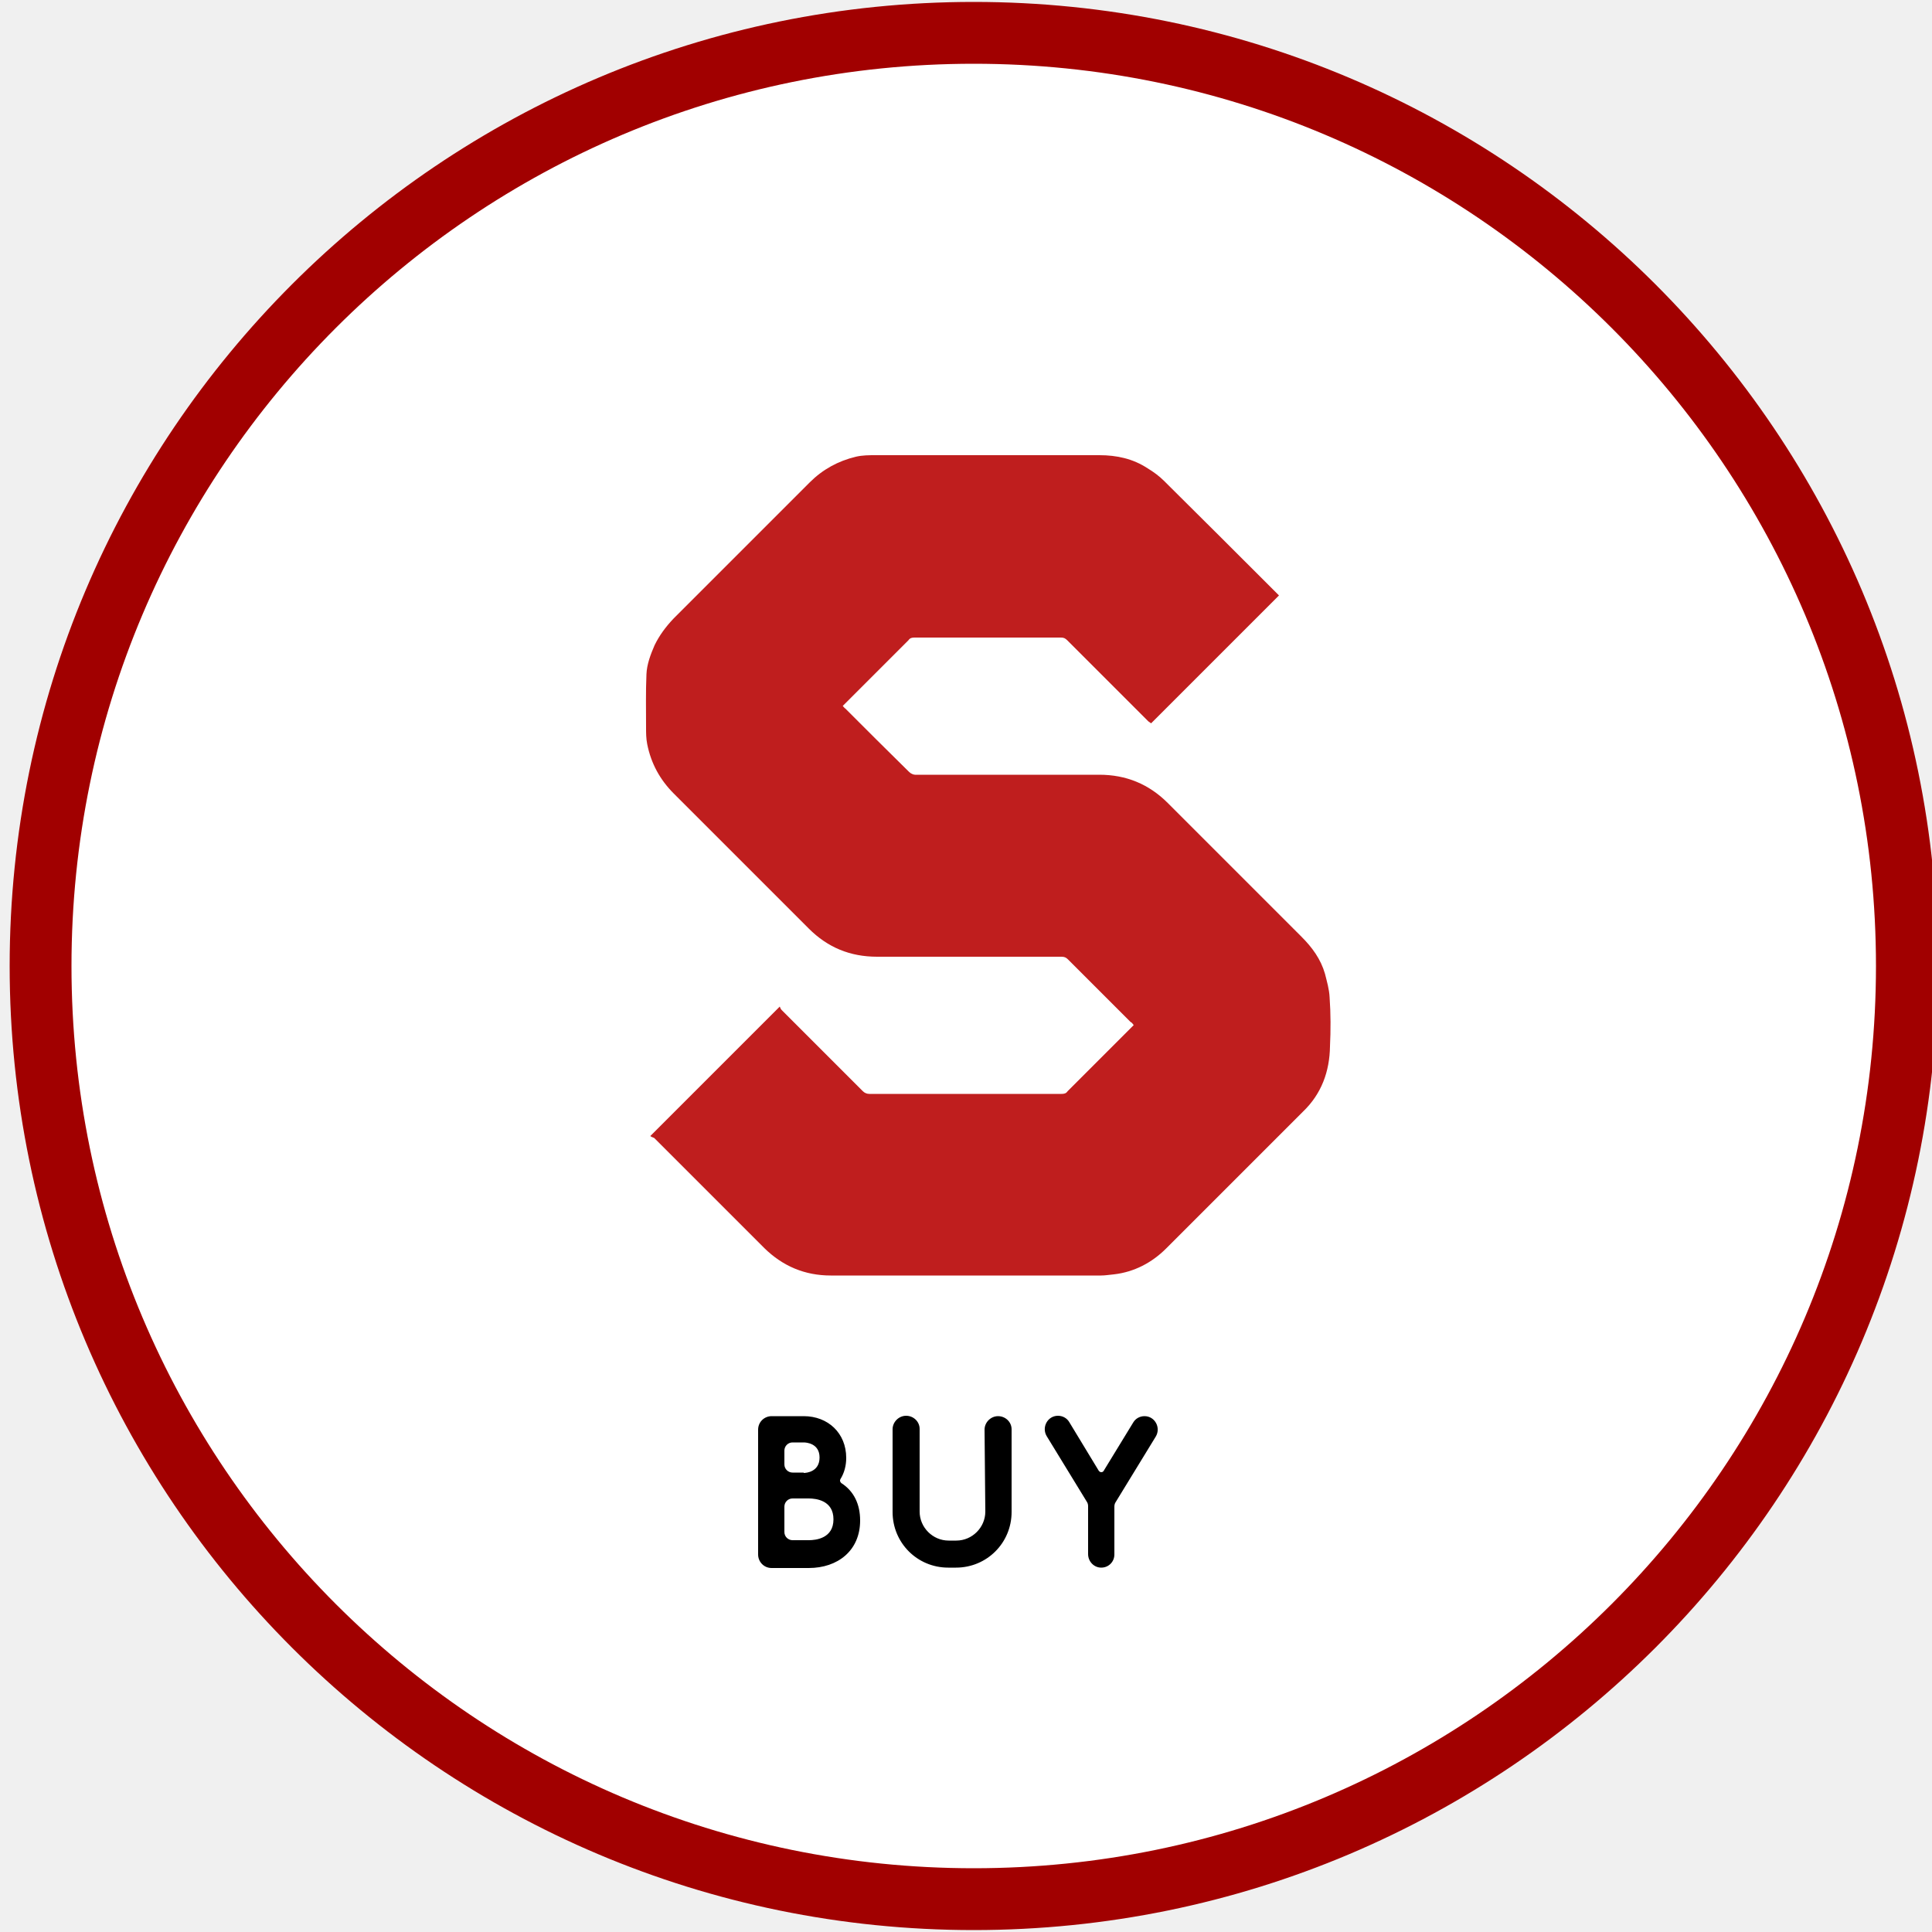
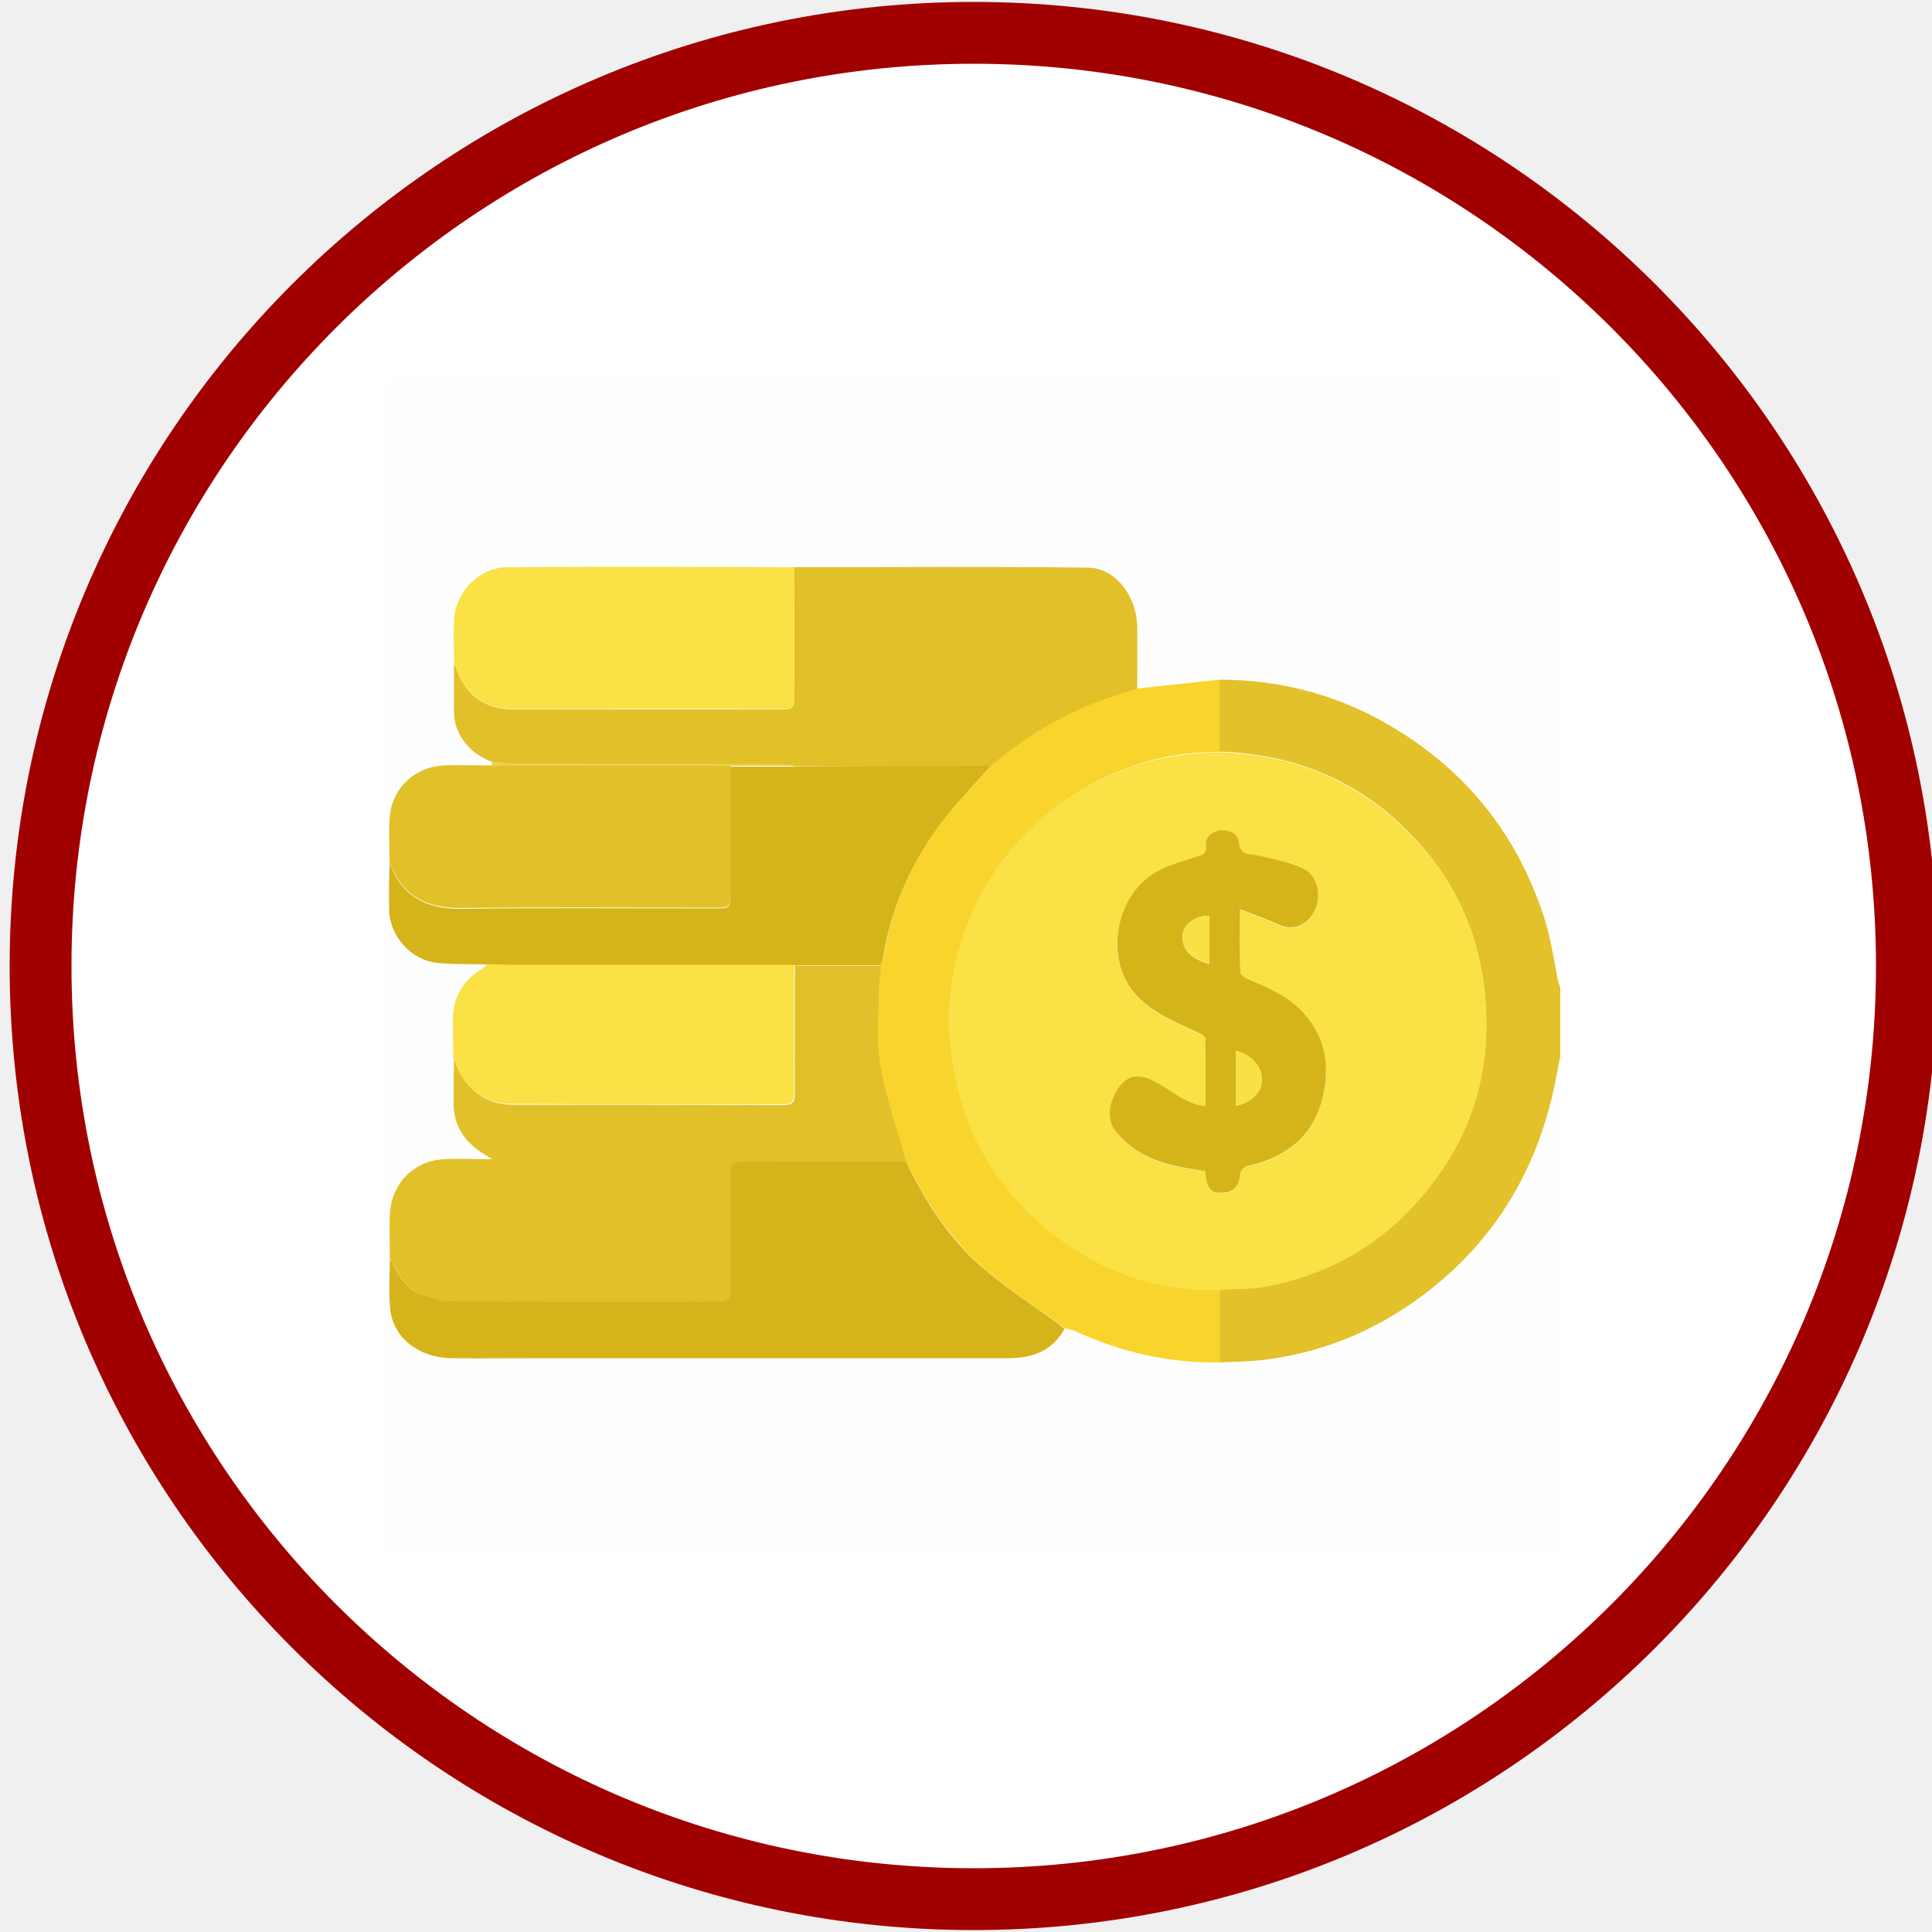
- <svg xmlns="http://www.w3.org/2000/svg" viewBox="0 0 500 500">
-   <circle fill="#FFF" stroke="#A10000" stroke-width="16" stroke-miterlimit="10" cx="252" cy="250" r="241.5" />
-   <path fill="#BF1E1E" d="M168.3 294l33.5-33.5c.1.3.3.7.5.9l21 21c.5.5 1.1.7 1.7.7h49.7c.7 0 1.2-.1 1.6-.7l16.4-16.4.7-.7c-.3-.4-.5-.7-.8-.8l-16.2-16.2c-.5-.5-.9-.7-1.7-.7H227c-7 0-12.8-2.4-17.7-7.3l-34.9-34.9c-3.6-3.6-5.9-7.8-6.9-12.8-.3-1.5-.3-2.9-.3-4.4 0-4.6-.1-9.1.1-13.7.1-2.6 1.1-5.2 2.1-7.5 1.2-2.5 2.9-4.8 4.9-6.9l35.3-35.3c3.3-3.3 7.3-5.5 11.9-6.6 1.7-.4 3.4-.4 5.2-.4h57.8c4.5 0 8.7.9 12.5 3.4 1.5.9 3 2 4.2 3.2 9.9 9.8 19.8 19.7 29.7 29.6l.1.1-33.1 33.1c-.1-.1-.4-.3-.7-.5l-21-21c-.5-.5-.9-.7-1.6-.7h-37.9c-.7 0-1.2.1-1.6.7l-17 17c.3.3.4.5.7.7 5.4 5.4 11 11 16.5 16.4.4.4 1.1.7 1.5.7h47.7c6.9 0 12.8 2.4 17.7 7.3l34.6 34.6c2.8 2.8 5 5.8 6.1 9.6.5 2 1.1 4 1.2 6.1.3 4.2.3 8.5.1 12.7-.1 6.5-2.2 12.3-7 16.9l-35.4 35.4c-3.7 3.7-8.3 6.1-13.5 6.7-1.2.1-2.2.3-3.4.3H215c-6.7 0-12.4-2.4-17.2-7.1l-28.5-28.5c-.5-.2-.8-.3-1-.5z" />
-   <path d="M222.6 393.5c0 7.8-5.8 12.3-13.3 12.3h-9.6c-2 0-3.5-1.6-3.5-3.5V370c0-2 1.6-3.5 3.5-3.5h8.3c6.3 0 11 4.4 11 10.8 0 2-.5 3.9-1.5 5.5-.2.3-.1.7.2 1 3.3 2.1 4.9 5.5 4.9 9.7zM208 381.2c.7 0 4.1-.3 4.1-4s-3.5-3.9-4.1-3.9h-2.9c-1.2 0-2.1 1-2.1 2.1v3.6c0 1.2 1 2.1 2.1 2.1h2.9zm-5 15.3c0 1.2 1 2.1 2.1 2.1h4.2c1.9 0 6.4-.5 6.4-5.4s-4.5-5.4-6.4-5.4h-4.2c-1.2 0-2.1 1-2.1 2.1v6.6zM254.8 370c0-1.9 1.6-3.5 3.5-3.5s3.5 1.5 3.5 3.4v21.4c0 8-6.4 14.4-14.4 14.4h-2c-8 0-14.4-6.4-14.4-14.4v-21.4c0-1.9 1.6-3.5 3.5-3.5s3.5 1.5 3.5 3.4v21.4c0 4.1 3.4 7.5 7.5 7.5h2c4.1 0 7.5-3.4 7.5-7.5l-.2-21.2zM284.4 380.7c.2.2.4.3.6.3.2 0 .5-.1.6-.3l7.7-12.6c.6-1 1.7-1.6 2.9-1.6 2.7 0 4.3 3 2.9 5.3l-10.4 17c-.2.3-.3.7-.3 1.1v12.4c0 1.9-1.5 3.4-3.4 3.4s-3.4-1.6-3.4-3.5v-12.4c0-.4-.1-.8-.3-1.1l-10.4-17c-1.4-2.3.2-5.3 2.9-5.3 1.2 0 2.3.6 2.9 1.6l7.7 12.7z" />
+ <svg xmlns="http://www.w3.org/2000/svg" version="1.1" id="Слой_1" x="0px" y="0px" viewBox="0 0 500 500" enable-background="new 0 0 500 500" xml:space="preserve">
+   <circle fill="#FFFFFF" stroke="#A10000" stroke-width="16" stroke-miterlimit="10" cx="252" cy="250" r="241.5" />
+   <g>
+     <g>
+       <path fill="#FEFEFE" d="M403.8,273.4c0,42.8,0,85.6,0,128.4c-101.2,0-202.4,0-303.6,0c0-101.2,0-202.4,0-303.6    c101.2,0,202.4,0,303.6,0c0,52.5,0,104.9,0,157.4c-0.2-0.6-0.5-1.2-0.6-1.8c-1.2-5.4-1.9-10.9-3.5-16.1c-7.1-22.1-20.9-39-41-50.5    c-13.3-7.6-27.7-11.3-43.1-11.3c-7.1,0.8-14.2,1.5-21.4,2.3c0-5.4,0.1-10.8,0-16.3c-0.1-7.9-5.6-15-12.7-15.1    c-25.3-0.3-50.7-0.1-76-0.1c-24.8,0-49.6-0.1-74.4,0c-7.3,0-13.4,6.3-13.7,13.7c-0.2,3.7,0,7.5,0,11.2c0,4.3-0.2,8.6,0,12.9    c0.2,5.6,4.4,10.7,10,12.5c0,0.3-0.1,0.7-0.1,1c-4.1,0-8.3-0.2-12.4,0c-7.8,0.4-13.6,6.3-14,14.1c-0.2,3.6,0,7.3,0,10.9    c0,4-0.1,8.1-0.1,12.1c0.1,6.9,5.7,13.2,12.5,13.8c4.3,0.4,8.7,0.3,13,0.4c-0.7,0.6-1.4,1.3-2.2,1.8c-4,2.7-6.4,6.4-6.7,11.2    c-0.2,3.8,0,7.7,0,11.5c0,3.9-0.1,7.9-0.1,11.8c0.1,5.5,2.7,9.5,7.3,12.4c0.7,0.5,1.4,0.9,2.7,1.7c-4.6,0-8.5-0.1-12.4,0    c-7.9,0.4-13.8,6.4-14.1,14.3c-0.1,3.7,0,7.5,0,11.2c0,4.4-0.4,8.9,0.1,13.3c0.8,7.4,7.5,12.5,15.8,12.6c7.8,0.1,15.6,0,23.4,0    c40.2,0,80.5,0,120.7,0c6.1,0,11.4-1.8,14.6-7.6c0.9,0.2,1.9,0.3,2.8,0.7c11.9,5.4,24.3,8.3,37.4,8.1c3.6-0.2,7.3-0.2,10.9-0.6    c15-1.7,28.7-7.2,40.9-16.1c16.6-12.2,27.7-28.2,33.3-48C402,283.1,402.8,278.2,403.8,273.4z" />
+       <path fill="#E2C12A" d="M315.6,175.9c15.3,0,29.8,3.7,43.1,11.3c20.2,11.5,33.9,28.4,41,50.5c1.7,5.2,2.4,10.7,3.5,16.1    c0.1,0.6,0.4,1.2,0.6,1.8c0,5.9,0,11.8,0,17.8c-1,4.8-1.8,9.8-3.2,14.5c-5.6,19.8-16.7,35.9-33.3,48    c-12.2,8.9-25.8,14.4-40.9,16.1c-3.6,0.4-7.2,0.4-10.9,0.6c0-6.3,0-12.6,0-18.9c3.9-0.2,7.9-0.1,11.7-0.8    c14.5-2.7,27.1-9,37.4-19.7c15.6-16.1,22.1-35.3,19.5-57.6c-2.1-17.2-9.7-31.4-22.5-43.1c-13.1-11.9-28.6-17.4-46.1-18    C315.6,188.4,315.6,182.2,315.6,175.9z" />
+       <path fill="#E2C029" d="M100.9,325.5c0-3.7-0.2-7.5,0-11.2c0.3-7.9,6.2-14,14.1-14.3c3.9-0.2,7.8,0,12.4,0c-1.3-0.8-2-1.2-2.7-1.7    c-4.5-2.9-7.2-6.9-7.3-12.4c0-3.9,0-7.9,0.1-11.8c0.2,0.5,0.5,1,0.7,1.6c2.2,6.2,7.8,10.2,14.4,10.2c23.4,0,46.7,0,70.1,0.1    c2.4,0,3-0.8,3-3c-0.1-11,0-22.1,0-33.1c7.5,0,15,0,22.5,0c-0.2,2.9-0.6,5.9-0.6,8.8c0,5.9-0.6,12,0.5,17.8    c1.5,8.2,4.4,16.2,6.6,24.3c-14.2,0-28.4,0-42.6,0c-2.3,0-3,0.6-3,3c0.1,10,0,19.9,0.1,29.9c0,2.6-0.6,3.4-3.3,3.3    c-23.2-0.1-46.4,0-69.5-0.1c-2.3,0-4.6-0.8-6.8-1.6C104.8,333.5,102.9,329.4,100.9,325.5z" />
+       <path fill="#E2C029" d="M205.6,146.8c25.3,0,50.7-0.2,76,0.1c7,0.1,12.5,7.2,12.7,15.1c0.1,5.4,0,10.8,0,16.3    c-1.8,0.6-3.7,1.3-5.5,1.8c-12.1,3.8-22.7,10.1-32.3,18.2c-17,0-34,0-50.9,0c-1.1-0.2-2.2-0.5-3.4-0.5c-23.1,0-46.1,0-69.2-0.1    c-1.8,0-3.7-0.4-5.5-0.5c-5.6-1.8-9.8-6.9-10-12.5c-0.1-4.3,0-8.6,0-12.9c0.2,0.4,0.5,0.8,0.6,1.3c2.5,7,7.5,10.5,15,10.5    c23.2,0,46.4,0,69.5,0c2.3,0,3-0.6,3-3C205.5,169.2,205.6,158,205.6,146.8z" />
+       <path fill="#F9D42D" d="M256.4,198.2c9.6-8.1,20.2-14.4,32.3-18.2c1.9-0.6,3.7-1.2,5.5-1.8c7.1-0.8,14.2-1.5,21.4-2.3    c0,6.2,0,12.5,0,18.7c-7.7,0-15.3,1.1-22.5,3.7c-11.4,4-21.2,10.4-29.4,19.4c-7.3,8.1-12.5,17.4-15.4,27.8    c-2.9,10.2-3.3,20.6-1.4,31.2c2.9,16.7,11.1,30.3,23.7,41c12.8,10.9,28,16.5,45.1,16c0,6.3,0,12.6,0,18.9    c-13.1,0.2-25.5-2.6-37.4-8.1c-0.9-0.4-1.8-0.5-2.8-0.7c-0.8-0.6-1.5-1.2-2.3-1.8c-6.4-4.7-13.2-8.9-19.1-14.2    c-8.5-7.5-14.7-17.1-19.6-27.3c-2.3-8.1-5.1-16.1-6.6-24.3c-1.1-5.8-0.5-11.9-0.5-17.8c0-2.9,0.4-5.9,0.6-8.8    c0.2-0.6,0.5-1.1,0.6-1.7c2-12.5,6.9-23.9,14.3-34.1C246.9,208.4,251.9,203.5,256.4,198.2z" />
+       <path fill="#D5B41B" d="M234.5,300.6c4.9,10.3,11,19.8,19.6,27.3c5.9,5.2,12.7,9.5,19.1,14.2c0.8,0.6,1.5,1.2,2.3,1.8    c-3.2,5.8-8.4,7.6-14.6,7.6c-40.2,0-80.5,0-120.7,0c-7.8,0-15.6,0.1-23.4,0c-8.3-0.1-15-5.2-15.8-12.6c-0.5-4.4-0.1-8.9-0.1-13.3    c2,3.9,3.9,8,8.6,9.6c2.2,0.7,4.5,1.6,6.8,1.6c23.2,0.1,46.4,0,69.5,0.1c2.7,0,3.3-0.8,3.3-3.3c-0.1-10,0-19.9-0.1-29.9    c0-2.4,0.7-3,3-3C206.1,300.6,220.3,300.6,234.5,300.6z" />
+       <path fill="#D5B41A" d="M256.4,198.2c-4.5,5.2-9.5,10.2-13.6,15.8c-7.4,10.2-12.3,21.5-14.3,34.1c-0.1,0.6-0.4,1.1-0.6,1.7    c-7.5,0-15,0-22.5,0c-24.3,0-48.6,0-72.9,0c-2.1,0-4.2-0.1-6.3-0.2c-4.3-0.1-8.7,0-13-0.4c-6.9-0.7-12.4-7-12.5-13.8    c-0.1-4,0-8.1,0.1-12.1c3.2,8.6,9.4,12,18.5,11.9c21.9-0.3,43.7-0.1,65.6-0.1c4.1,0,4.1,0,4.1-4.2c0-10.8,0-21.7,0-32.5    c5.5,0,11,0,16.5,0C222.5,198.2,239.4,198.2,256.4,198.2z" />
+       <path fill="#F9E146" d="M205.6,146.8c0,11.2-0.1,22.5,0,33.7c0,2.4-0.7,3-3,3c-23.2-0.1-46.4,0-69.5,0c-7.5,0-12.5-3.5-15-10.5    c-0.2-0.4-0.4-0.9-0.6-1.3c0-3.7-0.2-7.5,0-11.2c0.4-7.4,6.5-13.6,13.7-13.7C156,146.6,180.8,146.7,205.6,146.8z" />
+       <path fill="#E2C029" d="M189,198.2c0,10.8,0,21.7,0,32.5c0,4.2,0,4.2-4.1,4.2c-21.9,0-43.7-0.2-65.6,0.1    c-9.1,0.1-15.3-3.3-18.5-11.9c0-3.6-0.2-7.3,0-10.9c0.3-7.8,6.2-13.7,14-14.1c4.1-0.2,8.3,0,12.4,0c0.9,0,1.8,0.1,2.7,0.1    C149.6,198.2,169.3,198.2,189,198.2z" />
+       <path fill="#F9E146" d="M126.3,249.5c2.1,0.1,4.2,0.2,6.3,0.2c24.3,0,48.6,0,72.9,0c0,11-0.1,22.1,0,33.1c0,2.3-0.5,3-3,3    c-23.4-0.1-46.7,0-70.1-0.1c-6.6,0-12.2-4.1-14.4-10.2c-0.2-0.5-0.5-1-0.7-1.6c0-3.8-0.2-7.7,0-11.5c0.3-4.8,2.7-8.5,6.7-11.2    C124.9,250.8,125.6,250.1,126.3,249.5z" />
+       <path fill="#EBCF4C" d="M189,198.2c-19.7,0-39.4,0-59.1,0c-0.9,0-1.8-0.1-2.7-0.1c0-0.3,0.1-0.7,0.1-1c1.8,0.2,3.7,0.5,5.5,0.5    c23.1,0,46.1,0,69.2,0.1c1.1,0,2.3,0.3,3.4,0.5C200,198.2,194.5,198.2,189,198.2z" />
+       <path fill="#F9E146" d="M315.6,333.8c-17.1,0.5-32.2-5.2-45.1-16c-12.7-10.7-20.8-24.3-23.7-41c-1.8-10.6-1.4-20.9,1.4-31.2    c2.9-10.5,8.1-19.7,15.4-27.8c8.2-9.1,18-15.4,29.4-19.4c7.3-2.5,14.8-3.6,22.5-3.7c17.5,0.5,33,6.1,46.1,18    c12.9,11.6,20.5,25.9,22.5,43.1c2.7,22.3-3.9,41.5-19.5,57.6c-10.3,10.7-23,17-37.4,19.7C323.6,333.7,319.6,333.5,315.6,333.8z     M311.9,303.1c0.5,4.4,1.5,5.8,4.5,5.7c3.1-0.1,4.4-2,4.6-5c0-0.7,1.1-1.7,1.8-1.9c11.8-2.6,18.9-9.5,20.2-21.8    c0.7-6.4-0.8-12.3-5.1-17.2c-3.9-4.5-9-6.8-14.3-9.1c-1-0.4-2.6-1.3-2.6-2c-0.2-5.2-0.1-10.4-0.1-16.4c3.8,1.5,7,2.6,10.1,4    c2.2,1,4.1,1,6.2-0.2c5.2-3.1,5.3-11.9-0.1-14.4c-3.7-1.7-8-2.5-12.1-3.4c-2-0.5-4-0.1-4.3-3.1c-0.3-2.5-2.6-3.5-4.9-3.3    c-2.2,0.2-4,1.4-3.7,4.1c0.2,2.1-1.1,2.3-2.6,2.8c-3.2,1-6.4,1.9-9.4,3.4c-12,6-14.9,24.3-5,33.4c4.3,4,9.5,6.2,14.7,8.5    c0.8,0.4,2.1,1.1,2.1,1.7c0.2,5.8,0.1,11.5,0.1,17.5c-4.9-0.7-8.3-3.6-11.9-5.7c-1.4-0.8-3-1.6-4.5-1.9c-3.4-0.6-5.5,1.5-7,4.3    c-2.1,4-1.8,7.5,0.7,10.5c3.9,4.5,9,6.9,14.7,8.2C306.6,302.3,309.2,302.7,311.9,303.1z" />
+       <path fill="#D5B41A" d="M311.9,303.1c-2.7-0.5-5.3-0.8-7.9-1.4c-5.7-1.3-10.8-3.7-14.7-8.2c-2.6-2.9-2.8-6.4-0.7-10.5    c1.5-2.8,3.5-4.9,7-4.3c1.6,0.3,3.1,1.1,4.5,1.9c3.7,2.2,7,5.1,11.9,5.7c0-6,0.1-11.7-0.1-17.5c0-0.6-1.3-1.3-2.1-1.7    c-5.2-2.3-10.4-4.5-14.7-8.5c-9.9-9.1-6.9-27.5,5-33.4c3-1.5,6.2-2.4,9.4-3.4c1.5-0.5,2.8-0.7,2.6-2.8c-0.3-2.6,1.6-3.8,3.7-4.1    c2.3-0.2,4.6,0.7,4.9,3.3c0.3,3,2.3,2.7,4.3,3.1c4.1,0.9,8.3,1.7,12.1,3.4c5.4,2.5,5.3,11.3,0.1,14.4c-2,1.2-4,1.2-6.2,0.2    c-3.1-1.4-6.3-2.5-10.1-4c0,6.1-0.1,11.3,0.1,16.4c0,0.7,1.6,1.6,2.6,2c5.3,2.2,10.5,4.6,14.3,9.1c4.3,5,5.8,10.8,5.1,17.2    c-1.3,12.3-8.5,19.2-20.2,21.8c-0.7,0.2-1.8,1.2-1.8,1.9c-0.2,3-1.5,4.9-4.6,5C313.4,308.9,312.3,307.6,311.9,303.1z M319.9,286.2    c4.2-1,6.6-3.5,6.7-6.7c0.1-3.3-2.7-6.5-6.7-7.6C319.9,276.6,319.9,281.3,319.9,286.2z M313,237c-3.4-0.2-6.6,2.1-6.9,4.7    c-0.5,3.7,1.9,6.4,6.9,7.8C313,245.2,313,241.1,313,237z" />
+       <path fill="#F8E045" d="M319.9,286.2c0-4.9,0-9.6,0-14.3c4.1,1.1,6.9,4.3,6.7,7.6C326.5,282.7,324.1,285.2,319.9,286.2z" />
+       <path fill="#F8E045" d="M313,237c0,4.1,0,8.3,0,12.4c-5-1.4-7.4-4.1-6.9-7.8C306.5,239,309.7,236.8,313,237z" />
+     </g>
+   </g>
</svg>
